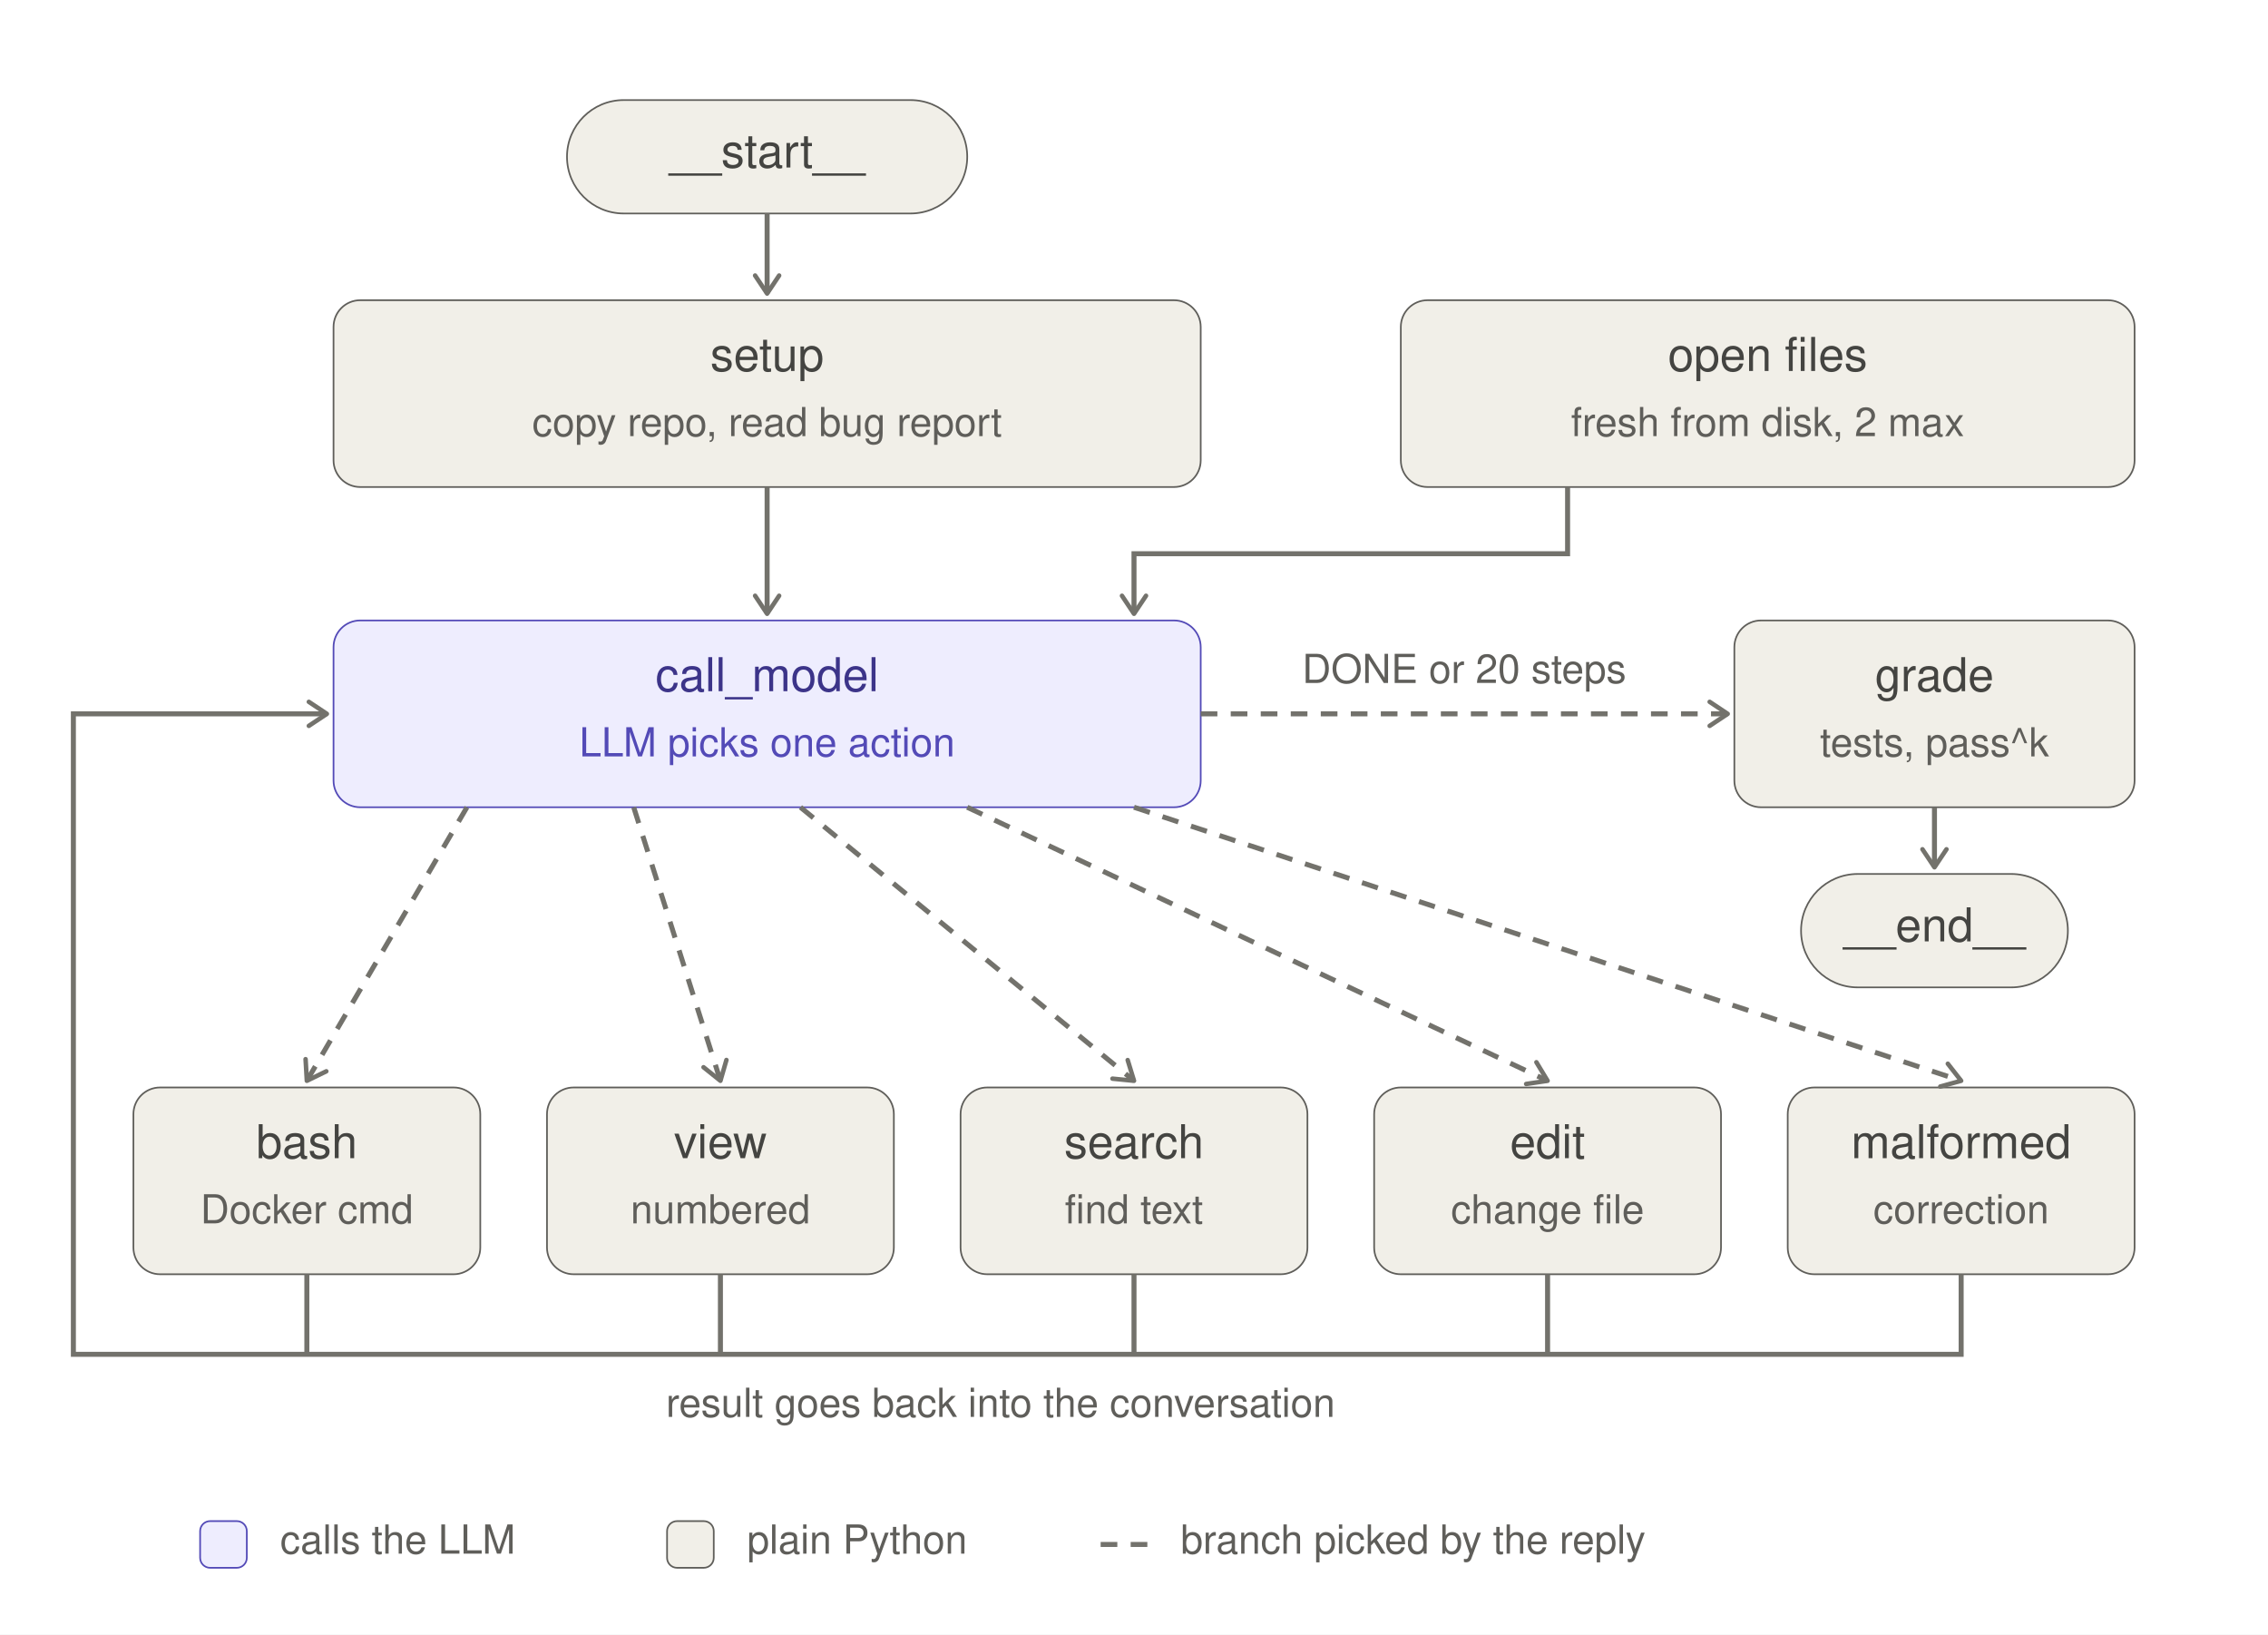
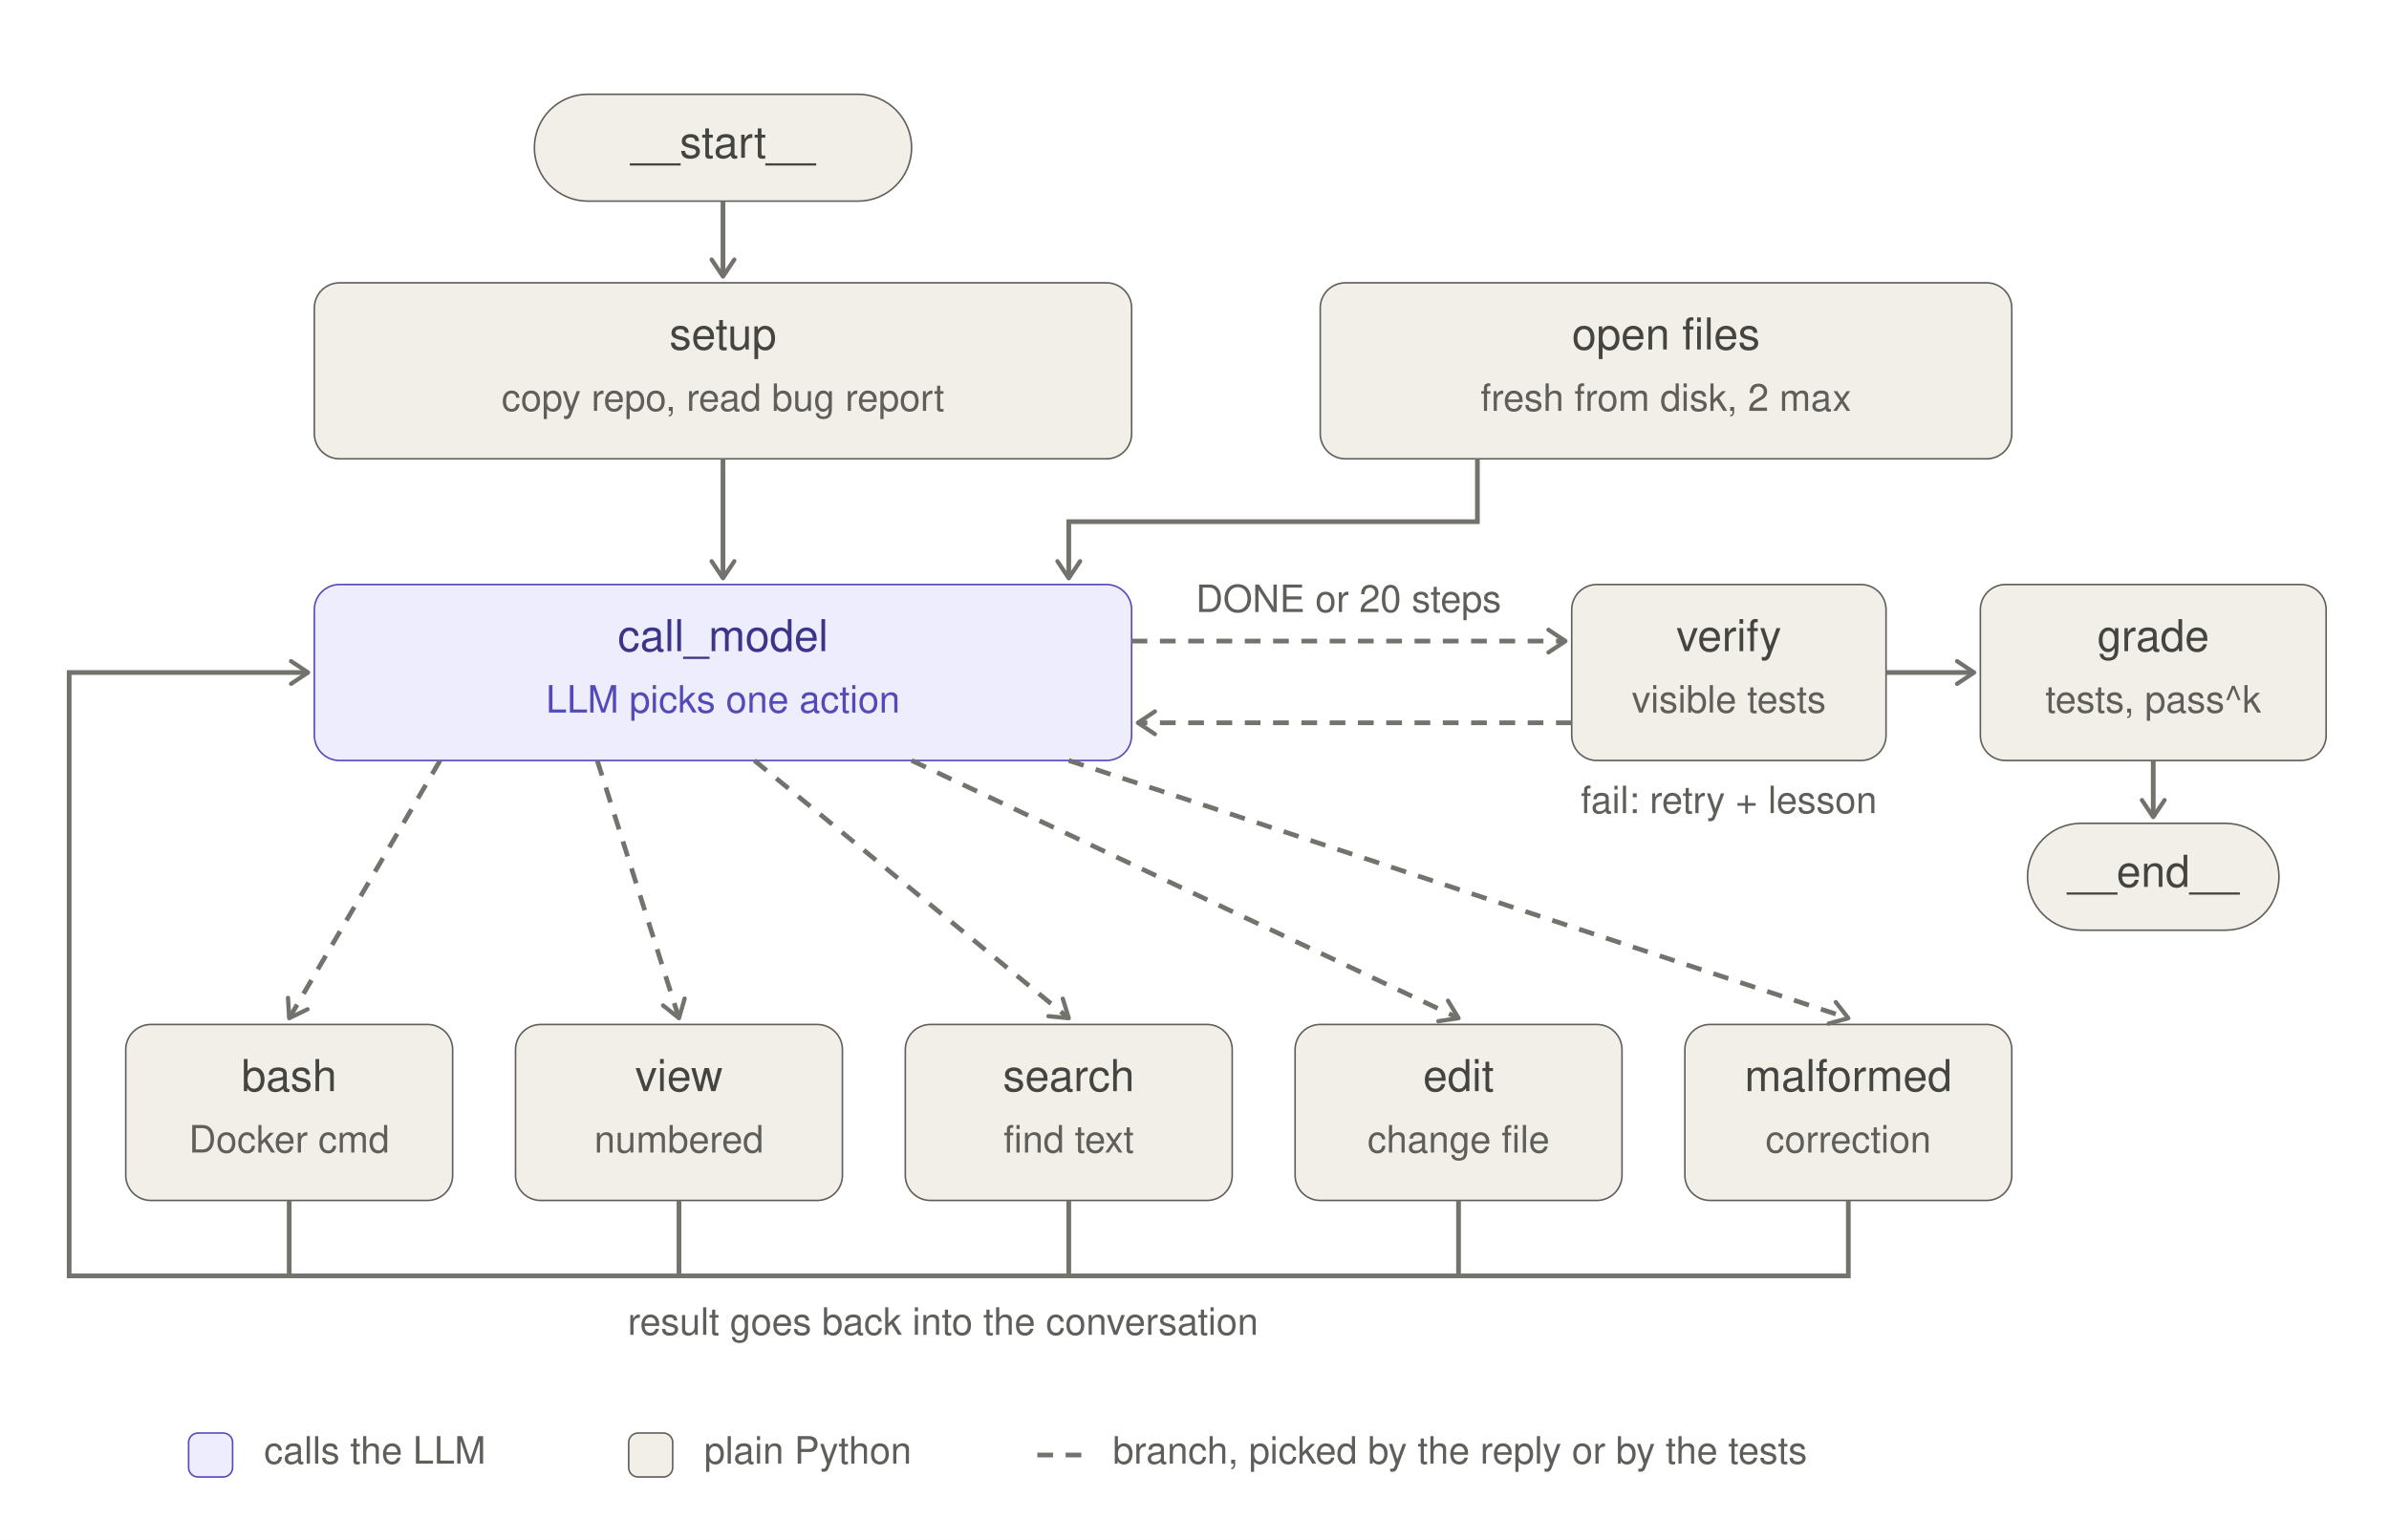
- <svg xmlns="http://www.w3.org/2000/svg" width="680" height="490" viewBox="0 0 680 490" role="img">
+ <svg xmlns="http://www.w3.org/2000/svg" width="760" height="490" viewBox="0 0 760 490" role="img">
  <style>
text{font-family:"Segoe UI",Helvetica,Arial,sans-serif}
.ts{font-size:12px;fill:#5F5E5A}.th{font-size:14px;font-weight:500;fill:#2C2C2A}
.arr{stroke:#73726C;stroke-width:1.5;fill:none}.dash{stroke-dasharray:5 4}
.c-purple&gt;rect,rect.c-purple{fill:#EEEDFE;stroke:#534AB7}.c-purple&gt;.th{fill:#3C3489}.c-purple&gt;.ts{fill:#534AB7}
.c-teal&gt;rect,rect.c-teal{fill:#E1F5EE;stroke:#0F6E56}.c-teal&gt;.th{fill:#085041}.c-teal&gt;.ts{fill:#0F6E56}
.c-gray&gt;rect,rect.c-gray{fill:#F1EFE8;stroke:#5F5E5A}.c-gray&gt;.th{fill:#444441}.c-gray&gt;.ts{fill:#5F5E5A}
</style>
  <defs>
    <marker id="arrow" viewBox="0 0 10 10" refX="8" refY="5" markerWidth="6" markerHeight="6" orient="auto-start-reverse">
      <path d="M2 1L8 5L2 9" fill="none" stroke="#73726C" stroke-width="1.5" stroke-linecap="round" stroke-linejoin="round" />
    </marker>
  </defs>
-   <rect width="680" height="490" fill="#FFFFFF" />
+   <rect width="760" height="490" fill="#FFFFFF" />
  <g class="c-gray">
    <rect x="170" y="30" width="120" height="34" rx="17" stroke-width="0.5" />
    <text class="th" x="230.0" y="47" text-anchor="middle" dominant-baseline="central">__start__</text>
  </g>
  <g class="c-gray">
    <rect x="100" y="90" width="260" height="56" rx="8" stroke-width="0.5" />
    <text class="th" x="230.0" y="108" text-anchor="middle" dominant-baseline="central">setup</text>
    <text class="ts" x="230.0" y="128" text-anchor="middle" dominant-baseline="central">copy repo, read bug report</text>
  </g>
  <g class="c-purple">
    <rect x="100" y="186" width="260" height="56" rx="8" stroke-width="0.5" />
    <text class="th" x="230.0" y="204" text-anchor="middle" dominant-baseline="central">call_model</text>
    <text class="ts" x="230.0" y="224" text-anchor="middle" dominant-baseline="central">LLM picks one action</text>
  </g>
  <g class="c-gray">
    <rect x="40" y="326" width="104" height="56" rx="8" stroke-width="0.5" />
    <text class="th" x="92.0" y="344" text-anchor="middle" dominant-baseline="central">bash</text>
    <text class="ts" x="92.0" y="364" text-anchor="middle" dominant-baseline="central">Docker cmd</text>
  </g>
  <g class="c-gray">
    <rect x="164" y="326" width="104" height="56" rx="8" stroke-width="0.5" />
    <text class="th" x="216.0" y="344" text-anchor="middle" dominant-baseline="central">view</text>
    <text class="ts" x="216.0" y="364" text-anchor="middle" dominant-baseline="central">numbered</text>
  </g>
  <g class="c-gray">
    <rect x="288" y="326" width="104" height="56" rx="8" stroke-width="0.5" />
    <text class="th" x="340.0" y="344" text-anchor="middle" dominant-baseline="central">search</text>
    <text class="ts" x="340.0" y="364" text-anchor="middle" dominant-baseline="central">find text</text>
  </g>
  <g class="c-gray">
    <rect x="412" y="326" width="104" height="56" rx="8" stroke-width="0.5" />
    <text class="th" x="464.0" y="344" text-anchor="middle" dominant-baseline="central">edit</text>
    <text class="ts" x="464.0" y="364" text-anchor="middle" dominant-baseline="central">change file</text>
  </g>
  <g class="c-gray">
    <rect x="536" y="326" width="104" height="56" rx="8" stroke-width="0.5" />
    <text class="th" x="588.0" y="344" text-anchor="middle" dominant-baseline="central">malformed</text>
    <text class="ts" x="588.0" y="364" text-anchor="middle" dominant-baseline="central">correction</text>
  </g>
  <g class="c-gray">
-     <rect x="520" y="186" width="120" height="56" rx="8" stroke-width="0.5" />
-     <text class="th" x="580.0" y="204" text-anchor="middle" dominant-baseline="central">grade</text>
-     <text class="ts" x="580.0" y="224" text-anchor="middle" dominant-baseline="central">tests, pass^k</text>
+     <rect x="500" y="186" width="100" height="56" rx="8" stroke-width="0.5" />
+     <text class="th" x="550.0" y="204" text-anchor="middle" dominant-baseline="central">verify</text>
+     <text class="ts" x="550.0" y="224" text-anchor="middle" dominant-baseline="central">visible tests</text>
+   </g>
+   <g class="c-gray">
+     <rect x="630" y="186" width="110" height="56" rx="8" stroke-width="0.5" />
+     <text class="th" x="685.0" y="204" text-anchor="middle" dominant-baseline="central">grade</text>
+     <text class="ts" x="685.0" y="224" text-anchor="middle" dominant-baseline="central">tests, pass^k</text>
  </g>
  <g class="c-gray">
    <rect x="420" y="90" width="220" height="56" rx="8" stroke-width="0.5" />
    <text class="th" x="530.0" y="108" text-anchor="middle" dominant-baseline="central">open files</text>
    <text class="ts" x="530.0" y="128" text-anchor="middle" dominant-baseline="central">fresh from disk, 2 max</text>
  </g>
  <path d="M470 146 L470 166 L340 166 L340 184" class="arr" fill="none" marker-end="url(#arrow)" />
  <g class="c-gray">
-     <rect x="540" y="262" width="80" height="34" rx="17" stroke-width="0.5" />
-     <text class="th" x="580.0" y="279" text-anchor="middle" dominant-baseline="central">__end__</text>
+     <rect x="645" y="262" width="80" height="34" rx="17" stroke-width="0.5" />
+     <text class="th" x="685.0" y="279" text-anchor="middle" dominant-baseline="central">__end__</text>
  </g>
  <path d="M230 64 L230 88" class="arr" fill="none" marker-end="url(#arrow)" />
  <path d="M230 146 L230 184" class="arr" fill="none" marker-end="url(#arrow)" />
  <path d="M140 242 L92 324" class="arr" fill="none" stroke-dasharray="5 4" marker-end="url(#arrow)" />
  <path d="M190 242 L216 324" class="arr" fill="none" stroke-dasharray="5 4" marker-end="url(#arrow)" />
  <path d="M240 242 L340 324" class="arr" fill="none" stroke-dasharray="5 4" marker-end="url(#arrow)" />
  <path d="M290 242 L464 324" class="arr" fill="none" stroke-dasharray="5 4" marker-end="url(#arrow)" />
  <path d="M340 242 L588 324" class="arr" fill="none" stroke-dasharray="5 4" marker-end="url(#arrow)" />
-   <path d="M360 214 L518 214" class="arr" fill="none" stroke-dasharray="5 4" marker-end="url(#arrow)" />
-   <text class="ts" x="439" y="202" text-anchor="middle" dominant-baseline="central">DONE or 20 steps</text>
-   <path d="M580 242 L580 260" class="arr" fill="none" marker-end="url(#arrow)" />
+   <path d="M360 204 L498 204" class="arr" fill="none" stroke-dasharray="5 4" marker-end="url(#arrow)" />
+   <text class="ts" x="429" y="192" text-anchor="middle" dominant-baseline="central">DONE or 20 steps</text>
+   <path d="M500 230 L362 230" class="arr" fill="none" stroke-dasharray="5 4" marker-end="url(#arrow)" />
+   <text class="ts" x="550" y="256" text-anchor="middle" dominant-baseline="central">fail: retry + lesson</text>
+   <path d="M600 214 L628 214" class="arr" fill="none" marker-end="url(#arrow)" />
+   <path d="M685 242 L685 260" class="arr" fill="none" marker-end="url(#arrow)" />
  <path d="M92 382 L92 406" class="arr" fill="none" />
  <path d="M216 382 L216 406" class="arr" fill="none" />
  <path d="M340 382 L340 406" class="arr" fill="none" />
  <path d="M464 382 L464 406" class="arr" fill="none" />
  <path d="M588 382 L588 406 L22 406 L22 214 L98 214" class="arr" fill="none" marker-end="url(#arrow)" />
  <text class="ts" x="300" y="422" text-anchor="middle" dominant-baseline="central">result goes back into the conversation</text>
  <rect class="c-purple" x="60" y="456" width="14" height="14" rx="3" stroke-width="0.5" />
  <text class="ts" x="84" y="463" text-anchor="start" dominant-baseline="central">calls the LLM</text>
  <rect class="c-gray" x="200" y="456" width="14" height="14" rx="3" stroke-width="0.5" />
  <text class="ts" x="224" y="463" text-anchor="start" dominant-baseline="central">plain Python</text>
  <line x1="330" y1="463" x2="348" y2="463" class="arr" stroke-dasharray="5 4" />
-   <text class="ts" x="354" y="463" text-anchor="start" dominant-baseline="central">branch picked by the reply</text>
+   <text class="ts" x="354" y="463" text-anchor="start" dominant-baseline="central">branch, picked by the reply or by the tests</text>
</svg>
